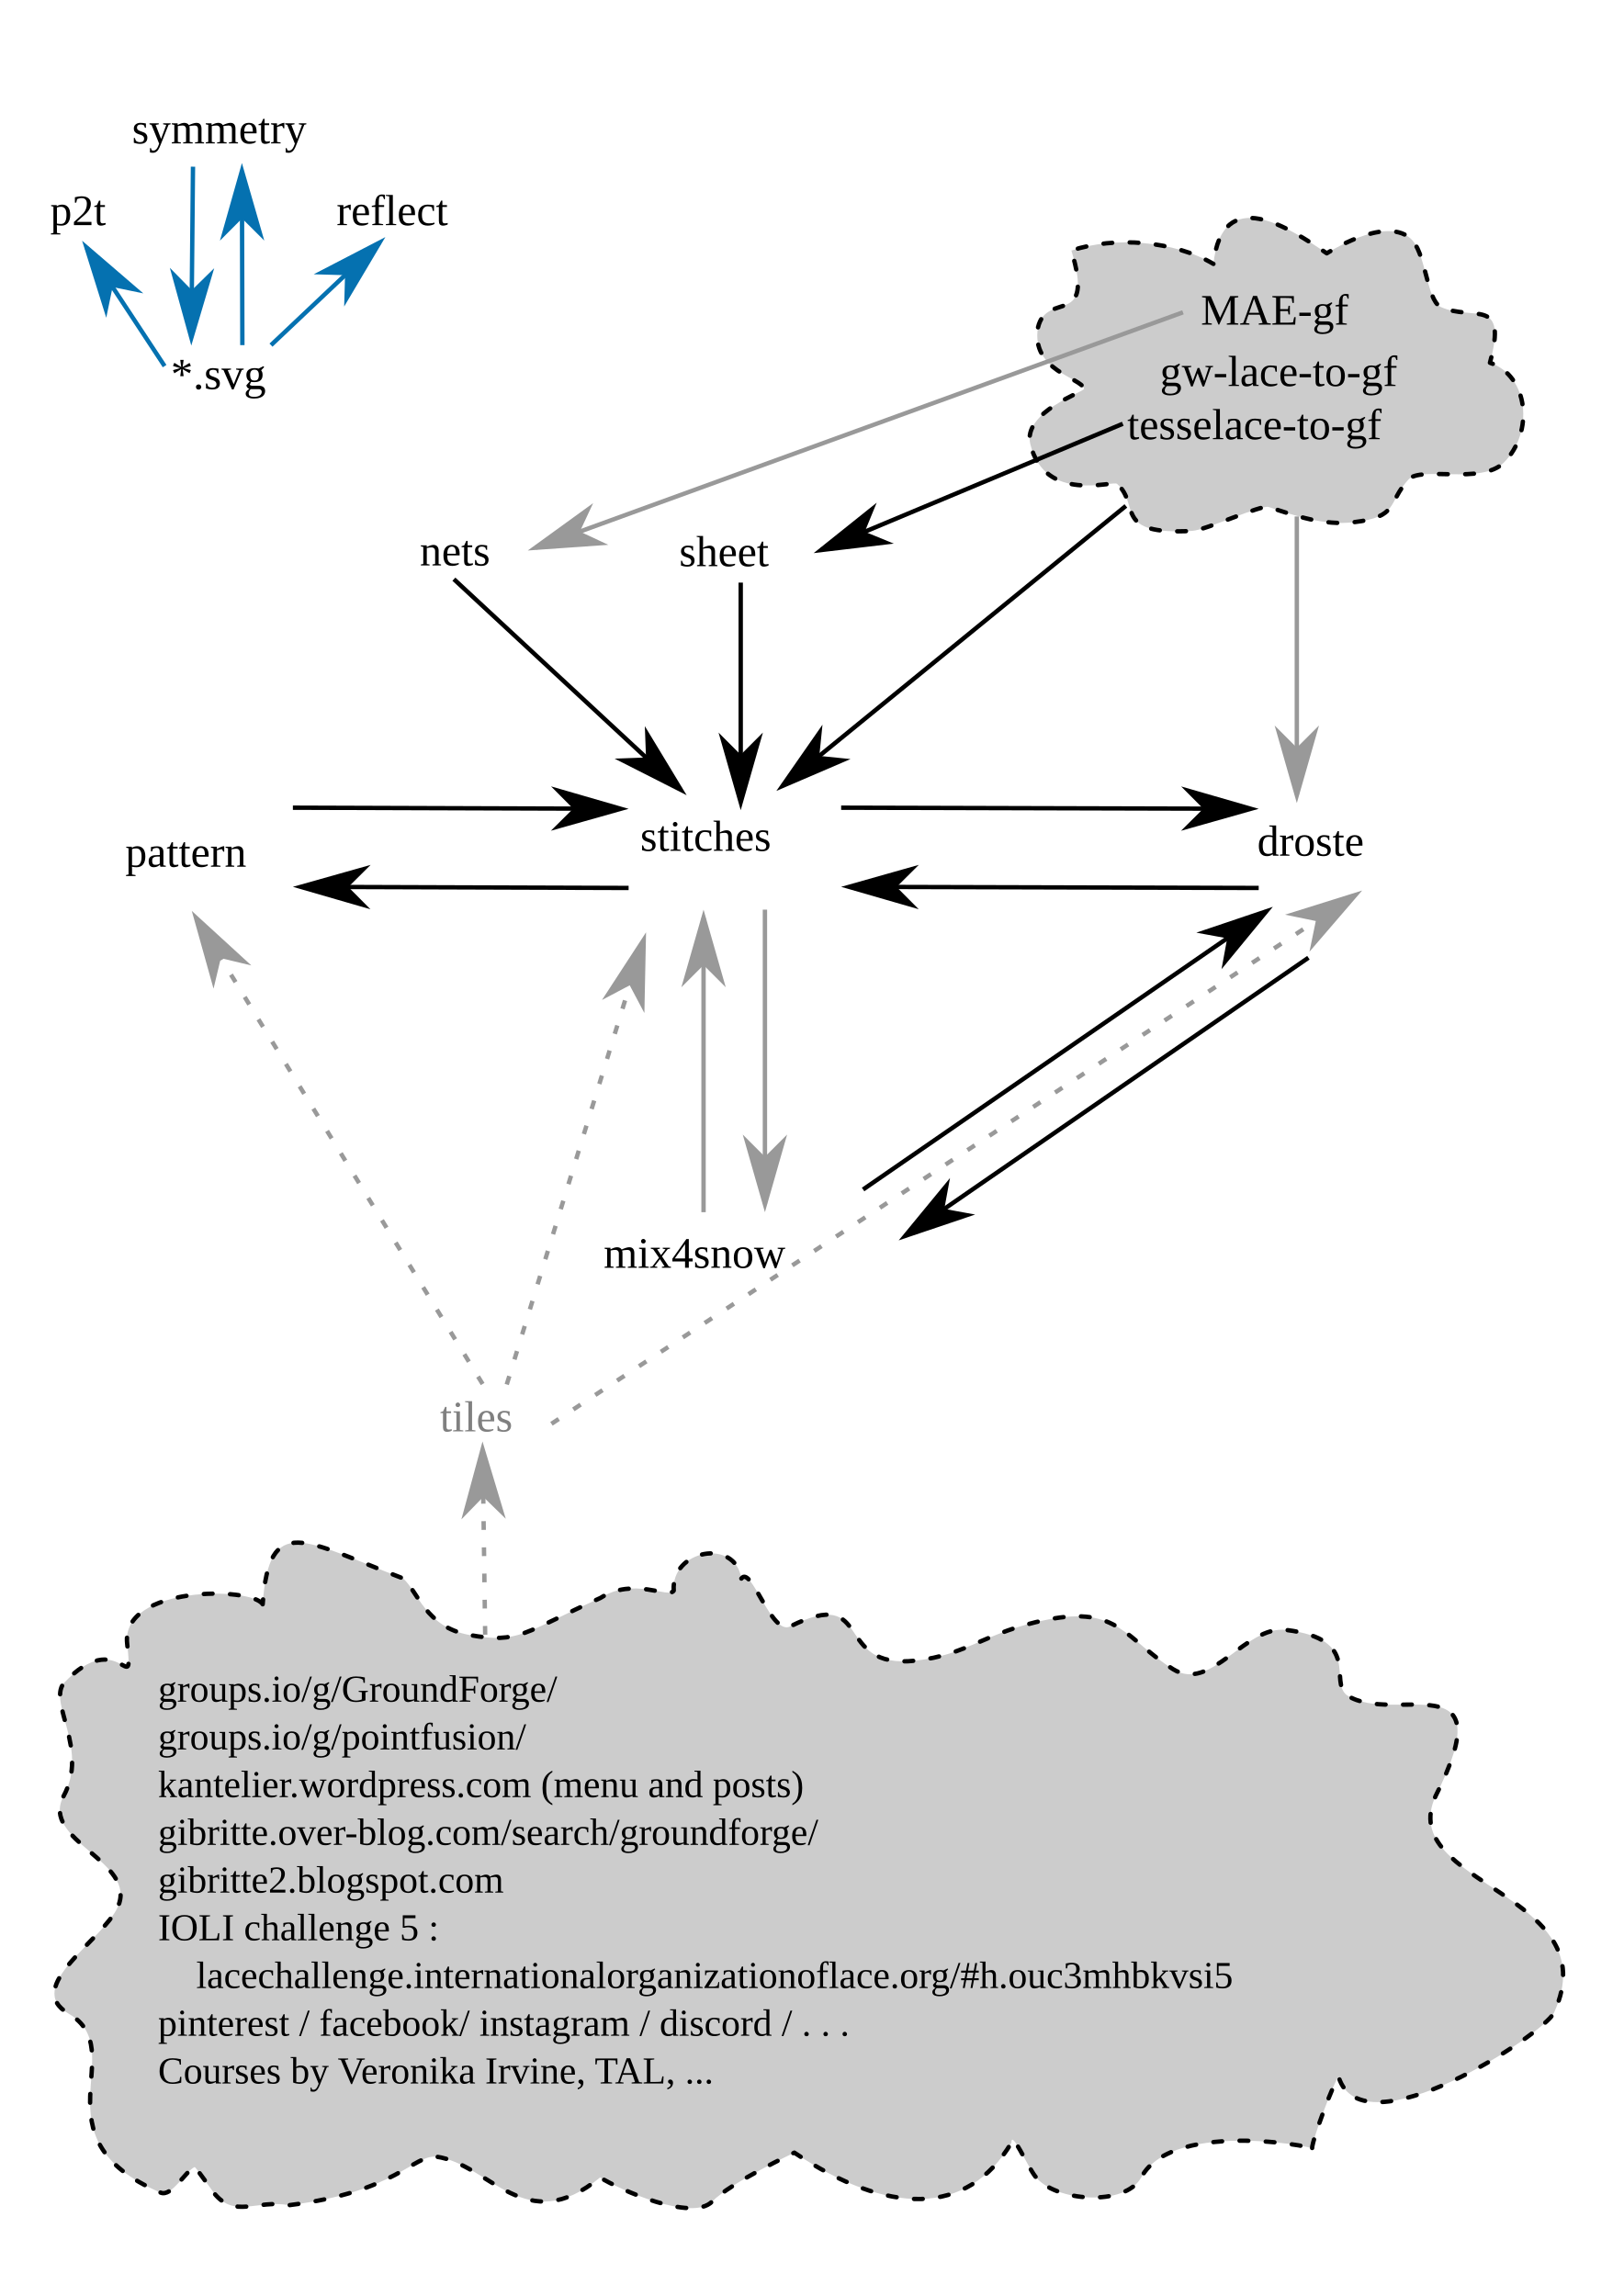
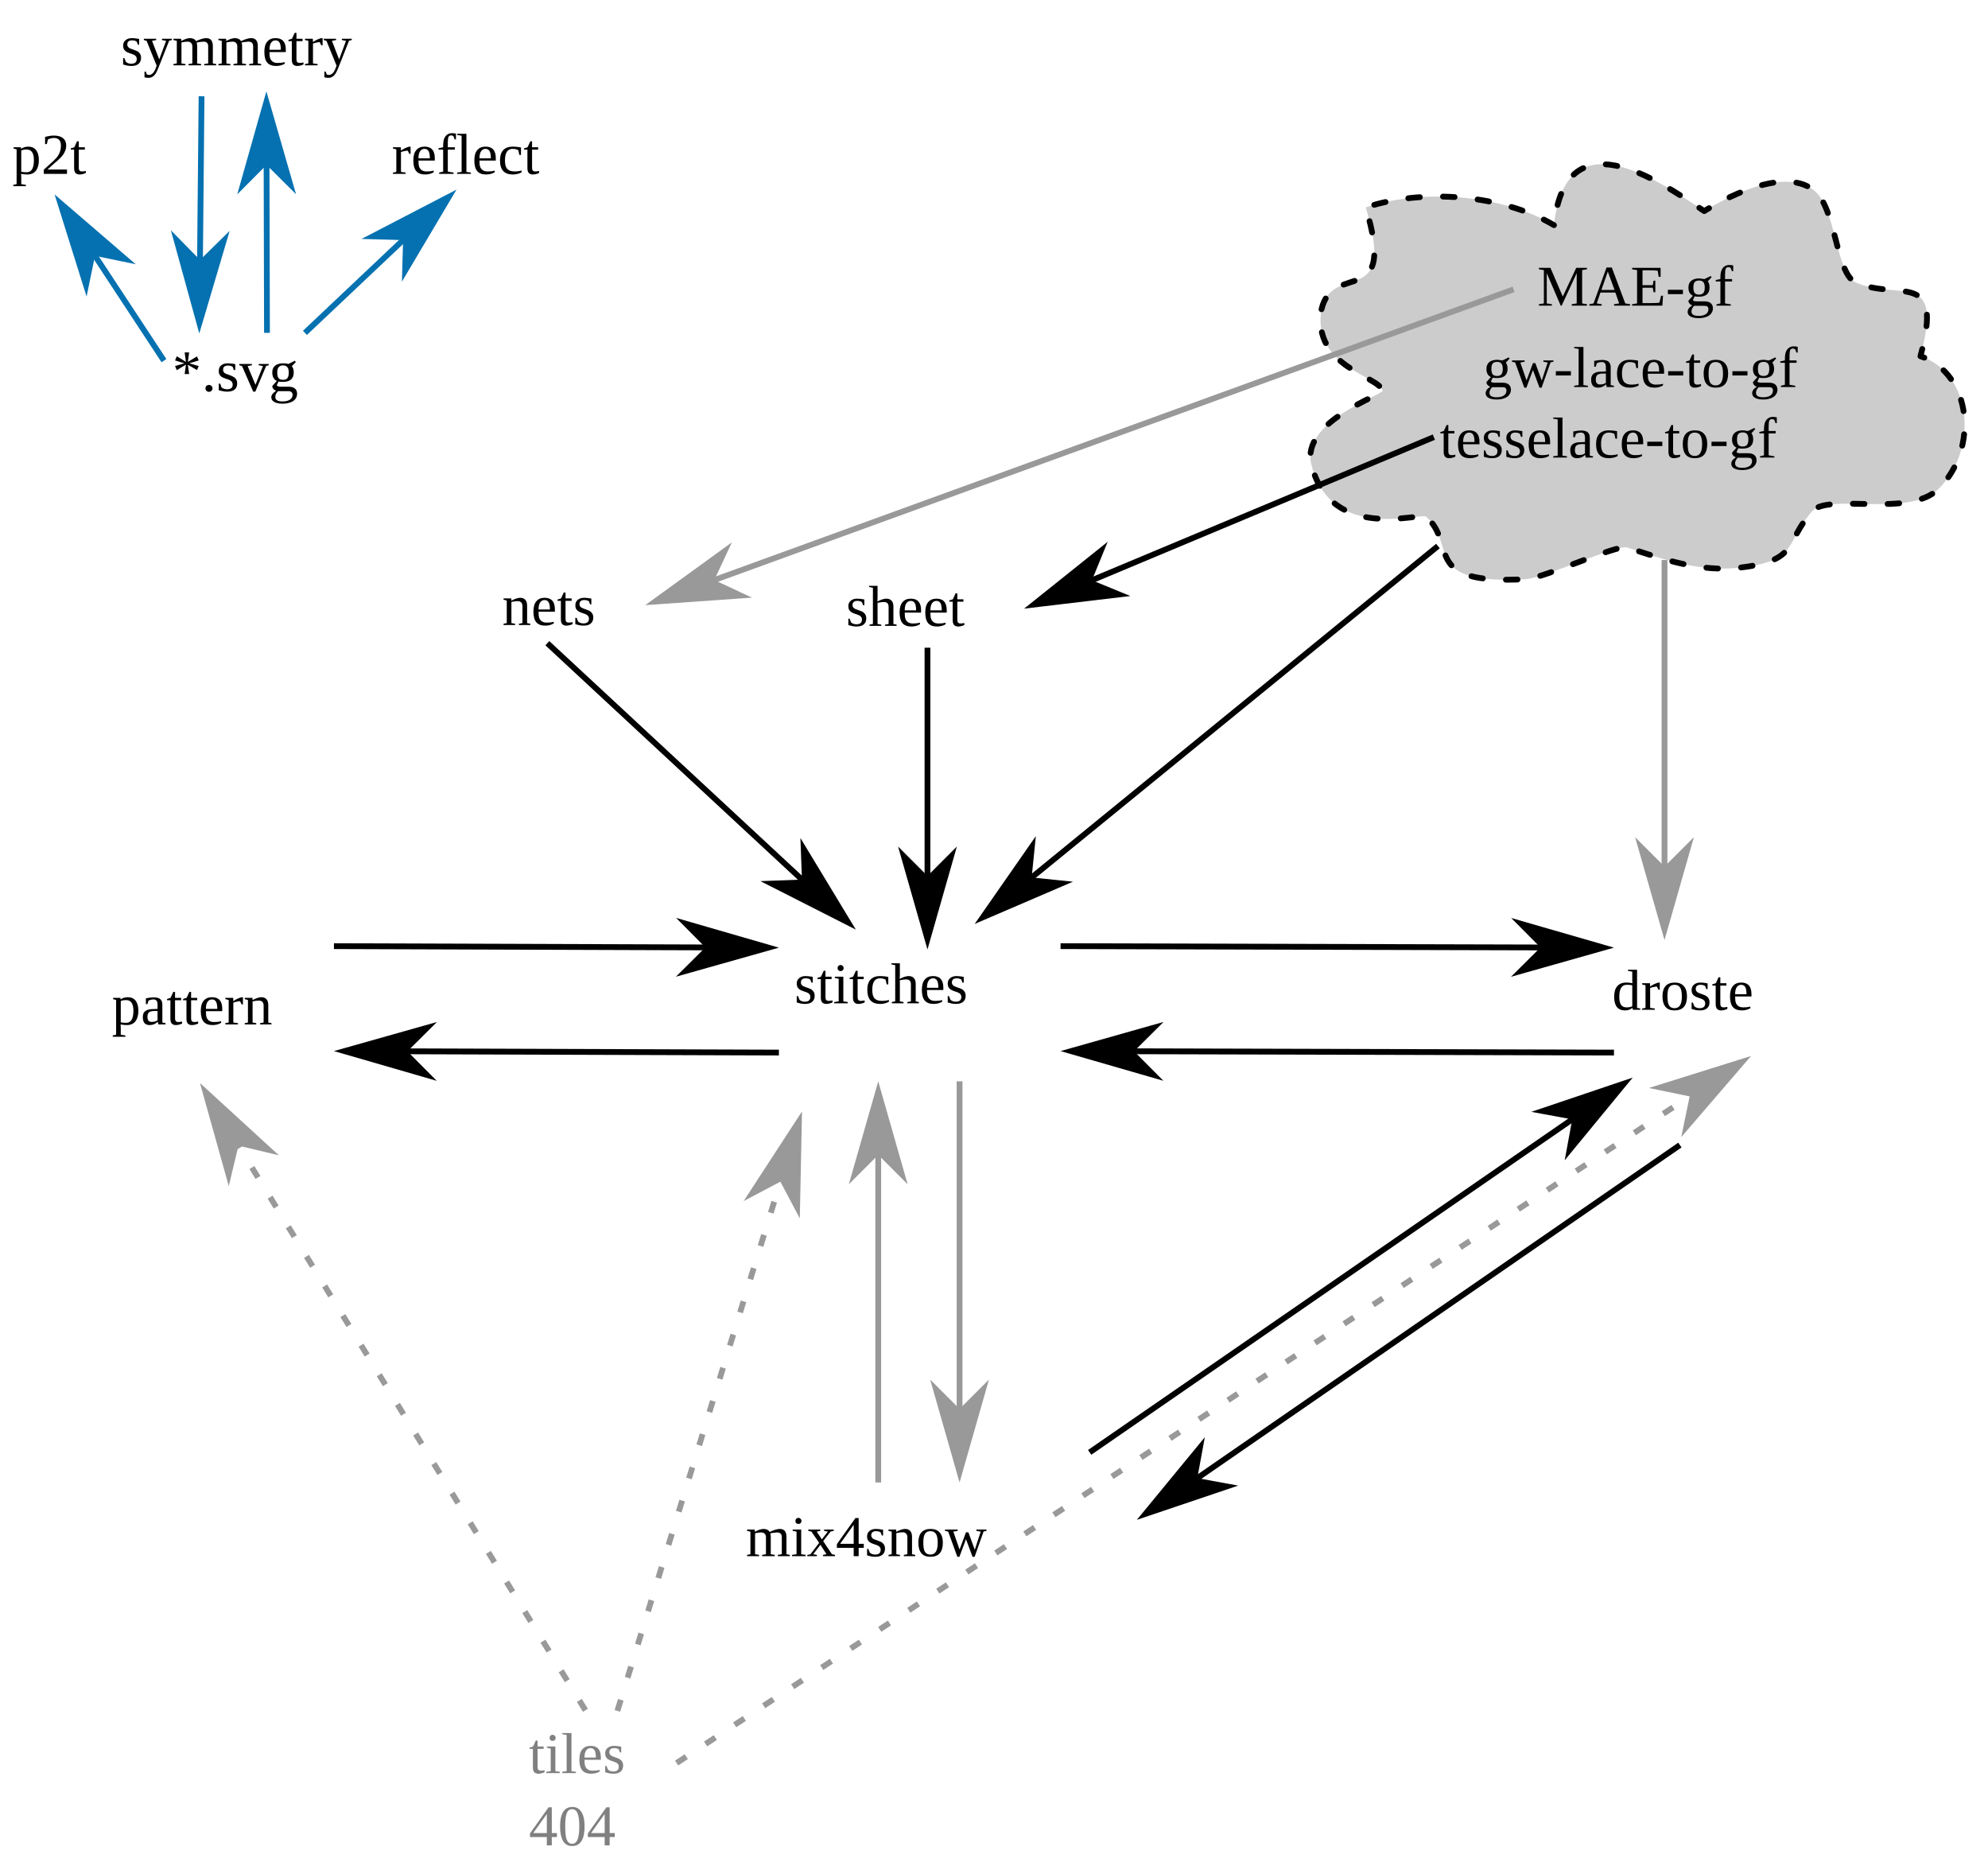
- <svg xmlns="http://www.w3.org/2000/svg" width="210mm" height="297mm" viewBox="0 0 210 297" version="1.1" id="svg5">
+ <svg xmlns="http://www.w3.org/2000/svg" width="194mm" height="182mm" viewBox="0 0 194 182" version="1.1" id="svg5">
  <defs id="defs2">
    <rect x="199.779" y="897.728" width="106.378" height="177.429" id="rect88679" />
-     <marker style="overflow:visible;" id="Arrow1Lend" refX="0.0" refY="0.0" orient="auto">
-       <path transform="scale(0.8) rotate(180) translate(12.5,0)" style="fill-rule:evenodd;fill:context-stroke;stroke:context-stroke;stroke-width:1.0pt;" d="M 0.0,0.0 L 5.0,-5.0 L -12.5,0.0 L 5.0,5.0 L 0.0,0.0 z " id="path23029" />
+     <marker style="overflow:visible" id="Arrow1Lend" refX="0" refY="0" orient="auto">
+       <path transform="matrix(-0.8,0,0,-0.8,-10,0)" style="fill:context-stroke;fill-rule:evenodd;stroke:context-stroke;stroke-width:1pt" d="M 0,0 5,-5 -12.5,0 5,5 Z" id="path23029" />
    </marker>
  </defs>
  <g id="layer1">
-     <path style="display:inline;fill:none;fill-rule:evenodd;stroke:#999999;stroke-width:0.565;stroke-linecap:butt;stroke-linejoin:miter;stroke-miterlimit:4;stroke-dasharray:1.13, 2.26;stroke-dashoffset:0;stroke-opacity:1;marker-end:url(#Arrow1Lend)" d="M 62.796,214.848 62.419,187.556" id="path973" />
-     <path style="fill:#cccccc;stroke:#000000;stroke-width:0.565;stroke-linecap:round;stroke-linejoin:round;stroke-miterlimit:4;stroke-dasharray:1.13, 2.26;stroke-dashoffset:0" d="m 156.937,34.137 c -5.051,-2.994 -12.773,-3.589 -18.369,-1.73 3.077,10.148 -3.186,5.111 -4.323,9.963 -0.934,5.605 5.636,6.486 5.955,7.916 0.093,0.418 -7.996,2.971 -6.939,7.193 1.924,7.692 10.68,4.632 11.216,5.112 3.076,2.761 -0.623,6.657 9.706,6.083 1.8,-0.1 8.916,-3.412 9.904,-3.088 3.601,1.179 7.11,2.421 11.007,1.962 5.862,-0.69 4.305,-2.473 7.059,-5.514 1.618,-1.786 9.458,0.689 12.333,-2.185 3.947,-3.945 3.205,-11.262 -1.786,-12.925 2.322,-8.65 -2.106,-5.295 -6.381,-7.222 -1.876,-0.97 -1.858,-7.165 -3.949,-8.908 -3.413,-2.844 -10.759,1.982 -10.772,1.973 -4.834,-3.28 -13.526,-9.048 -14.66,1.37 z" id="path92138" />
-     <path style="fill:#cccccc;stroke:#000000;stroke-width:0.565;stroke-linecap:round;stroke-linejoin:round;stroke-miterlimit:4;stroke-dasharray:1.13, 2.26;stroke-dashoffset:0" d="m 33.972,207.52 c -1.357,-2.269 -18.361,-2.445 -17.527,5.092 0.834,7.536 -0.986,-2.54 -8.218,5.136 -1.974,2.628 3.269,8.513 0.001,14.583 -3.122,5.799 9.701,8.455 6.993,14.377 -1.988,4.347 -12.334,10.299 -6.331,13.778 8.17,4.734 -4.733,16.05 11.879,23.139 1.432,0.611 3.213,-2.786 4.412,-3.309 0.092,-0.04 2.32,3.155 2.535,3.417 2.651,3.24 5.378,0.793 9.707,1.515 13.936,-1.739 15.952,-6.5 19.009,-6.271 6.925,0.967 11.523,10.645 21.181,2.69 2.462,1.541 11.882,5.781 14.503,3.107 2.397,-2.446 10.617,-6.316 10.617,-6.316 12.044,8.067 22.373,8.338 28.073,-1.279 0,-1.765 2.006,2.906 3.066,4.319 2.482,3.31 11.666,3.985 13.739,0.141 4.212,-7.81 24.58,-3.593 22.146,-3.593 -0.578,0 3.206,-9.898 3.38,-9.347 3.092,9.79 26.589,-5.577 27.857,-8.358 7.103,-15.575 -20.615,-16.442 -15.319,-28.02 8.89,-17.623 -5.441,-9.11 -11.438,-13.01 -2.469,-1.797 2.001,-7.232 -7.859,-8.465 -5.341,-0.668 -9.711,8.163 -14.656,5.073 -6.12,-3.825 -7.016,-8.262 -16.325,-6.4 -7.94,1.588 -10.252,4.548 -16.977,5.295 -10.857,1.206 -5.298,-9.889 -16.228,-4.424 -2.44,1.22 -5.021,-7.996 -6.309,-6.191 -0.792,-5.275 -9.119,-3.715 -8.746,1.557 -0.664,1.09 -5.16,-1.803 -9.466,0.94 -9.924,4.48 -10.548,5.97 -16.991,4.791 -5.651,-1.034 -6.617,-5.6 -8.547,-7.31 -12.782,-4.881 -17.322,-8.578 -18.16,3.343 z" id="path92298" />
-     <text xml:space="preserve" style="font-size:5.644px;fill:#000000;stroke:none;stroke-width:20;stroke-linecap:round;stroke-linejoin:round" x="54.308" y="73.144" id="text2564">
-       <tspan id="tspan2562" style="fill:#000000;stroke:none;stroke-width:20" x="54.308" y="73.144">nets</tspan>
+     <path style="fill:#cccccc;stroke:#000000;stroke-width:0.565;stroke-linecap:round;stroke-linejoin:round;stroke-miterlimit:4;stroke-dasharray:1.13, 2.26;stroke-dashoffset:0" d="m 151.645,21.966 c -5.051,-2.994 -12.773,-3.589 -18.369,-1.73 3.077,10.148 -3.186,5.111 -4.323,9.963 -0.934,5.605 5.636,6.486 5.955,7.916 0.093,0.418 -7.996,2.971 -6.939,7.193 1.924,7.692 10.68,4.632 11.216,5.112 3.076,2.761 -0.623,6.657 9.706,6.083 1.8,-0.1 8.916,-3.412 9.904,-3.088 3.601,1.179 7.11,2.421 11.007,1.962 5.862,-0.69 4.305,-2.473 7.059,-5.514 1.618,-1.786 9.458,0.689 12.333,-2.185 3.947,-3.945 3.205,-11.262 -1.786,-12.925 2.322,-8.65 -2.106,-5.295 -6.381,-7.222 -1.876,-0.97 -1.858,-7.165 -3.949,-8.908 -3.413,-2.844 -10.759,1.982 -10.772,1.973 -4.834,-3.28 -13.526,-9.048 -14.66,1.37 z" id="path92138" />
+     <text xml:space="preserve" style="font-size:5.644px;fill:#000000;stroke:none;stroke-width:20;stroke-linecap:round;stroke-linejoin:round" x="49.016" y="60.973" id="text2564">
+       <tspan id="tspan2562" style="fill:#000000;stroke:none;stroke-width:20" x="49.016" y="60.973">nets</tspan>
    </text>
-     <text xml:space="preserve" style="font-size:5.644px;fill:#000000;stroke:none;stroke-width:20;stroke-linecap:round;stroke-linejoin:round" x="82.808" y="110.052" id="text6608">
-       <tspan id="tspan6606" style="stroke-width:20" x="82.808" y="110.052">stitches</tspan>
+     <text xml:space="preserve" style="font-size:5.644px;fill:#000000;stroke:none;stroke-width:20;stroke-linecap:round;stroke-linejoin:round" x="77.517" y="97.882" id="text6608">
+       <tspan id="tspan6606" style="stroke-width:20" x="77.517" y="97.882">stitches</tspan>
    </text>
-     <text xml:space="preserve" style="font-size:5.644px;fill:#000000;stroke:none;stroke-width:20;stroke-linecap:round;stroke-linejoin:round" x="78.07" y="163.989" id="text7734">
-       <tspan id="tspan7732" style="stroke-width:20" x="78.07" y="163.989">mix4snow</tspan>
+     <text xml:space="preserve" style="font-size:5.644px;fill:#000000;stroke:none;stroke-width:20;stroke-linecap:round;stroke-linejoin:round" x="72.778" y="151.818" id="text7734">
+       <tspan id="tspan7732" style="stroke-width:20" x="72.778" y="151.818">mix4snow</tspan>
    </text>
-     <text xml:space="preserve" style="font-size:5.644px;fill:#000000;stroke:none;stroke-width:20;stroke-linecap:round;stroke-linejoin:round" x="162.61" y="110.69" id="text11202">
-       <tspan id="tspan11200" style="stroke-width:20" x="162.61" y="110.69">droste</tspan>
+     <text xml:space="preserve" style="font-size:5.644px;fill:#000000;stroke:none;stroke-width:20;stroke-linecap:round;stroke-linejoin:round" x="157.318" y="98.519" id="text11202">
+       <tspan id="tspan11200" style="stroke-width:20" x="157.318" y="98.519">droste</tspan>
    </text>
-     <text xml:space="preserve" style="font-size:5.644px;fill:#000000;stroke:none;stroke-width:20;stroke-linecap:round;stroke-linejoin:round" x="16.203" y="112.12" id="text15222">
-       <tspan id="tspan15220" style="stroke-width:20" x="16.203" y="112.12">pattern</tspan>
+     <text xml:space="preserve" style="font-size:5.644px;fill:#000000;stroke:none;stroke-width:20;stroke-linecap:round;stroke-linejoin:round" x="10.911" y="99.949" id="text15222">
+       <tspan id="tspan15220" style="stroke-width:20" x="10.911" y="99.949">pattern</tspan>
    </text>
-     <text xml:space="preserve" style="font-size:5.644px;fill:#000000;stroke:none;stroke-width:20;stroke-linecap:round;stroke-linejoin:round" x="87.842" y="73.231" id="text19354">
-       <tspan id="tspan19352" style="stroke-width:20" x="87.842" y="73.231">sheet</tspan>
+     <text xml:space="preserve" style="font-size:5.644px;fill:#000000;stroke:none;stroke-width:20;stroke-linecap:round;stroke-linejoin:round" x="82.55" y="61.06" id="text19354">
+       <tspan id="tspan19352" style="stroke-width:20" x="82.55" y="61.06">sheet</tspan>
    </text>
-     <text xml:space="preserve" style="font-size:5.644px;fill:#000000;stroke:none;stroke-width:20;stroke-linecap:round;stroke-linejoin:round" x="150.018" y="49.929" id="text20414">
-       <tspan id="tspan20412" style="stroke-width:20" x="150.018" y="49.929">gw-lace-to-gf</tspan>
+     <text xml:space="preserve" style="font-size:5.644px;fill:#000000;stroke:none;stroke-width:20;stroke-linecap:round;stroke-linejoin:round" x="144.727" y="37.759" id="text20414">
+       <tspan id="tspan20412" style="stroke-width:20" x="144.727" y="37.759">gw-lace-to-gf</tspan>
    </text>
-     <path style="display:inline;fill:none;fill-rule:evenodd;stroke:#000000;stroke-width:0.565;stroke-linecap:butt;stroke-linejoin:miter;stroke-miterlimit:4;stroke-dasharray:none;stroke-opacity:1;marker-end:url(#Arrow1Lend)" d="M 145.214,54.817 106.241,71.126" id="path22967" />
-     <path style="display:inline;fill:none;fill-rule:evenodd;stroke:#000000;stroke-width:0.565;stroke-linecap:butt;stroke-linejoin:miter;stroke-miterlimit:4;stroke-dasharray:none;stroke-opacity:1;marker-end:url(#Arrow1Lend)" d="M 95.8,75.363 V 103.706" id="path23382" />
-     <path style="display:inline;fill:none;fill-rule:evenodd;stroke:#000000;stroke-width:0.565;stroke-linecap:butt;stroke-linejoin:miter;stroke-miterlimit:4;stroke-dasharray:none;stroke-opacity:1;marker-end:url(#Arrow1Lend)" d="M 81.301,114.862 38.976,114.719" id="path24234" />
-     <path style="display:inline;fill:none;fill-rule:evenodd;stroke:#999999;stroke-width:0.565;stroke-linecap:butt;stroke-linejoin:miter;stroke-miterlimit:4;stroke-dasharray:none;stroke-opacity:1;marker-end:url(#Arrow1Lend)" d="M 90.994,156.803 V 118.765" id="path24563" />
-     <path style="display:inline;fill:none;fill-rule:evenodd;stroke:#000000;stroke-width:0.565;stroke-linecap:butt;stroke-linejoin:miter;stroke-miterlimit:4;stroke-dasharray:none;stroke-opacity:1;marker-end:url(#Arrow1Lend)" d="m 37.88,104.479 42.325,0.143" id="path24740" />
-     <path style="display:inline;fill:none;fill-rule:evenodd;stroke:#000000;stroke-width:0.565;stroke-linecap:butt;stroke-linejoin:miter;stroke-miterlimit:4;stroke-dasharray:none;stroke-opacity:1;marker-end:url(#Arrow1Lend)" d="M 58.704,74.922 88.004,102.118" id="path25054" />
-     <path style="display:inline;fill:none;fill-rule:evenodd;stroke:#000000;stroke-width:0.565;stroke-linecap:butt;stroke-linejoin:miter;stroke-miterlimit:4;stroke-dasharray:none;stroke-opacity:1;marker-end:url(#Arrow1Lend)" d="m 162.792,114.862 -52.909,-0.143" id="path25311" />
-     <path style="display:inline;fill:none;fill-rule:evenodd;stroke:#000000;stroke-width:0.565;stroke-linecap:butt;stroke-linejoin:miter;stroke-miterlimit:4;stroke-dasharray:none;stroke-opacity:1;marker-end:url(#Arrow1Lend)" d="m 108.788,104.479 52.909,0.143" id="path25313" />
-     <path style="display:inline;fill:none;fill-rule:evenodd;stroke:#999999;stroke-width:0.565;stroke-linecap:butt;stroke-linejoin:miter;stroke-miterlimit:4;stroke-dasharray:none;stroke-opacity:1;marker-end:url(#Arrow1Lend)" d="m 98.932,117.668 v 38.038" id="path25516" />
-     <path style="display:inline;fill:none;fill-rule:evenodd;stroke:#000000;stroke-width:0.565;stroke-linecap:butt;stroke-linejoin:miter;stroke-miterlimit:4;stroke-dasharray:none;stroke-opacity:1;marker-end:url(#Arrow1Lend)" d="m 169.224,123.885 -52.092,35.942" id="path25518" />
-     <path style="display:inline;fill:none;fill-rule:evenodd;stroke:#000000;stroke-width:0.565;stroke-linecap:butt;stroke-linejoin:miter;stroke-miterlimit:4;stroke-dasharray:none;stroke-opacity:1;marker-end:url(#Arrow1Lend)" d="M 111.627,153.867 163.719,117.925" id="path25619" />
-     <path style="display:inline;fill:none;fill-rule:evenodd;stroke:#000000;stroke-width:0.565;stroke-linecap:butt;stroke-linejoin:miter;stroke-miterlimit:4;stroke-dasharray:none;stroke-opacity:1;marker-end:url(#Arrow1Lend)" d="M 145.614,65.444 101.257,101.619" id="path25857" />
-     <path style="display:inline;fill:none;fill-rule:evenodd;stroke:#999999;stroke-width:0.565;stroke-linecap:butt;stroke-linejoin:miter;stroke-miterlimit:4;stroke-dasharray:none;stroke-opacity:1;marker-end:url(#Arrow1Lend)" d="M 167.724,66.807 V 102.79" id="path25859" />
-     <text xml:space="preserve" style="font-size:5.644px;fill:#808080;stroke:none;stroke-width:20;stroke-linecap:round;stroke-linejoin:round" x="56.903" y="185.155" id="text26714">
-       <tspan style="fill:#808080;stroke-width:20" x="56.903" y="185.155" id="tspan889">tiles</tspan>
+     <path style="display:inline;fill:none;fill-rule:evenodd;stroke:#000000;stroke-width:0.565;stroke-linecap:butt;stroke-linejoin:miter;stroke-miterlimit:4;stroke-dasharray:none;stroke-opacity:1;marker-end:url(#Arrow1Lend)" d="M 139.922,42.646 100.95,58.956" id="path22967" />
+     <path style="display:inline;fill:none;fill-rule:evenodd;stroke:#000000;stroke-width:0.565;stroke-linecap:butt;stroke-linejoin:miter;stroke-miterlimit:4;stroke-dasharray:none;stroke-opacity:1;marker-end:url(#Arrow1Lend)" d="M 90.508,63.192 V 91.535" id="path23382" />
+     <path style="display:inline;fill:none;fill-rule:evenodd;stroke:#000000;stroke-width:0.565;stroke-linecap:butt;stroke-linejoin:miter;stroke-miterlimit:4;stroke-dasharray:none;stroke-opacity:1;marker-end:url(#Arrow1Lend)" d="M 76.009,102.691 33.684,102.548" id="path24234" />
+     <path style="display:inline;fill:none;fill-rule:evenodd;stroke:#999999;stroke-width:0.565;stroke-linecap:butt;stroke-linejoin:miter;stroke-miterlimit:4;stroke-dasharray:none;stroke-opacity:1;marker-end:url(#Arrow1Lend)" d="M 85.703,144.632 V 106.594" id="path24563" />
+     <path style="display:inline;fill:none;fill-rule:evenodd;stroke:#000000;stroke-width:0.565;stroke-linecap:butt;stroke-linejoin:miter;stroke-miterlimit:4;stroke-dasharray:none;stroke-opacity:1;marker-end:url(#Arrow1Lend)" d="m 32.588,92.308 42.325,0.143" id="path24740" />
+     <path style="display:inline;fill:none;fill-rule:evenodd;stroke:#000000;stroke-width:0.565;stroke-linecap:butt;stroke-linejoin:miter;stroke-miterlimit:4;stroke-dasharray:none;stroke-opacity:1;marker-end:url(#Arrow1Lend)" d="M 53.412,62.751 82.713,89.947" id="path25054" />
+     <path style="display:inline;fill:none;fill-rule:evenodd;stroke:#000000;stroke-width:0.565;stroke-linecap:butt;stroke-linejoin:miter;stroke-miterlimit:4;stroke-dasharray:none;stroke-opacity:1;marker-end:url(#Arrow1Lend)" d="M 157.501,102.691 104.592,102.548" id="path25311" />
+     <path style="display:inline;fill:none;fill-rule:evenodd;stroke:#000000;stroke-width:0.565;stroke-linecap:butt;stroke-linejoin:miter;stroke-miterlimit:4;stroke-dasharray:none;stroke-opacity:1;marker-end:url(#Arrow1Lend)" d="m 103.496,92.308 52.909,0.143" id="path25313" />
+     <path style="display:inline;fill:none;fill-rule:evenodd;stroke:#999999;stroke-width:0.565;stroke-linecap:butt;stroke-linejoin:miter;stroke-miterlimit:4;stroke-dasharray:none;stroke-opacity:1;marker-end:url(#Arrow1Lend)" d="m 93.64,105.497 v 38.038" id="path25516" />
+     <path style="display:inline;fill:none;fill-rule:evenodd;stroke:#000000;stroke-width:0.565;stroke-linecap:butt;stroke-linejoin:miter;stroke-miterlimit:4;stroke-dasharray:none;stroke-opacity:1;marker-end:url(#Arrow1Lend)" d="M 163.932,111.714 111.84,147.656" id="path25518" />
+     <path style="display:inline;fill:none;fill-rule:evenodd;stroke:#000000;stroke-width:0.565;stroke-linecap:butt;stroke-linejoin:miter;stroke-miterlimit:4;stroke-dasharray:none;stroke-opacity:1;marker-end:url(#Arrow1Lend)" d="M 106.335,141.696 158.427,105.755" id="path25619" />
+     <path style="display:inline;fill:none;fill-rule:evenodd;stroke:#000000;stroke-width:0.565;stroke-linecap:butt;stroke-linejoin:miter;stroke-miterlimit:4;stroke-dasharray:none;stroke-opacity:1;marker-end:url(#Arrow1Lend)" d="M 140.322,53.273 95.965,89.448" id="path25857" />
+     <path style="display:inline;fill:none;fill-rule:evenodd;stroke:#999999;stroke-width:0.565;stroke-linecap:butt;stroke-linejoin:miter;stroke-miterlimit:4;stroke-dasharray:none;stroke-opacity:1;marker-end:url(#Arrow1Lend)" d="M 162.432,54.637 V 90.619" id="path25859" />
+     <text xml:space="preserve" style="font-size:5.644px;fill:#808080;stroke:none;stroke-width:20;stroke-linecap:round;stroke-linejoin:round" x="51.612" y="172.985" id="text26714">
+       <tspan style="fill:#808080;stroke-width:20" x="51.612" y="172.985" id="tspan889">tiles</tspan>
+       <tspan style="fill:#808080;stroke-width:20" x="51.612" y="180.04" id="tspan6320">404</tspan>
    </text>
-     <text xml:space="preserve" style="font-size:5.644px;fill:#000000;stroke:none;stroke-width:20;stroke-linecap:round;stroke-linejoin:round" x="145.785" y="56.809" id="text860">
-       <tspan id="tspan858" style="stroke-width:20" x="145.785" y="56.809">tesselace-to-gf</tspan>
+     <text xml:space="preserve" style="font-size:5.644px;fill:#000000;stroke:none;stroke-width:20;stroke-linecap:round;stroke-linejoin:round" x="140.493" y="44.638" id="text860">
+       <tspan id="tspan858" style="stroke-width:20" x="140.493" y="44.638">tesselace-to-gf</tspan>
    </text>
-     <text xml:space="preserve" style="font-size:5.644px;fill:#000000;stroke:none;stroke-width:20;stroke-linecap:round;stroke-linejoin:round" x="155.31" y="41.992" id="text2940">
-       <tspan id="tspan2938" style="stroke-width:20" x="155.31" y="41.992">MAE-gf</tspan>
+     <text xml:space="preserve" style="font-size:5.644px;fill:#000000;stroke:none;stroke-width:20;stroke-linecap:round;stroke-linejoin:round" x="150.018" y="29.821" id="text2940">
+       <tspan id="tspan2938" style="stroke-width:20" x="150.018" y="29.821">MAE-gf</tspan>
    </text>
-     <path style="display:inline;fill:none;fill-rule:evenodd;stroke:#999999;stroke-width:0.565;stroke-linecap:butt;stroke-linejoin:miter;stroke-miterlimit:4;stroke-dasharray:none;stroke-opacity:1;marker-end:url(#Arrow1Lend)" d="M 152.998,40.4 69.287,70.836" id="path5703" />
-     <text xml:space="preserve" style="font-size:5.644px;fill:#000000;stroke:none;stroke-width:20;stroke-linecap:round;stroke-linejoin:round" x="17.073" y="18.545" id="text865">
-       <tspan id="tspan863" style="stroke-width:20" x="17.073" y="18.545">symmetry</tspan>
+     <path style="display:inline;fill:none;fill-rule:evenodd;stroke:#999999;stroke-width:0.565;stroke-linecap:butt;stroke-linejoin:miter;stroke-miterlimit:4;stroke-dasharray:none;stroke-opacity:1;marker-end:url(#Arrow1Lend)" d="M 147.707,28.229 63.996,58.665" id="path5703" />
+     <text xml:space="preserve" style="font-size:5.644px;fill:#000000;stroke:none;stroke-width:20;stroke-linecap:round;stroke-linejoin:round" x="11.781" y="6.374" id="text865">
+       <tspan id="tspan863" style="stroke-width:20" x="11.781" y="6.374">symmetry</tspan>
    </text>
-     <path style="display:inline;fill:none;fill-rule:evenodd;stroke:#999999;stroke-width:0.565;stroke-linecap:butt;stroke-linejoin:miter;stroke-miterlimit:4;stroke-dasharray:1.13, 2.26;stroke-dashoffset:0;stroke-opacity:1;marker-end:url(#Arrow1Lend)" d="M 62.419,179.028 25.378,118.765" id="path975" />
-     <path style="display:inline;fill:none;fill-rule:evenodd;stroke:#999999;stroke-width:0.565;stroke-linecap:butt;stroke-linejoin:miter;stroke-miterlimit:4;stroke-dasharray:1.13, 2.26;stroke-dashoffset:0;stroke-opacity:1;marker-end:url(#Arrow1Lend)" d="M 65.538,179.09 83.233,121.649" id="path977" />
-     <path style="display:inline;fill:none;fill-rule:evenodd;stroke:#999999;stroke-width:0.565;stroke-linecap:butt;stroke-linejoin:miter;stroke-miterlimit:4;stroke-dasharray:1.13, 2.26;stroke-dashoffset:0;stroke-opacity:1;marker-end:url(#Arrow1Lend)" d="M 71.32,184.176 175.253,115.797" id="path979" />
-     <text xml:space="preserve" style="font-size:5.644px;fill:#000000;stroke:none;stroke-width:20;stroke-linecap:round;stroke-linejoin:round" x="19.862" y="244.422" id="text83385">
-       <tspan style="stroke-width:20" x="19.862" y="244.422" id="tspan83383" />
+     <path style="display:inline;fill:none;fill-rule:evenodd;stroke:#999999;stroke-width:0.565;stroke-linecap:butt;stroke-linejoin:miter;stroke-miterlimit:4;stroke-dasharray:1.13, 2.26;stroke-dashoffset:0;stroke-opacity:1;marker-end:url(#Arrow1Lend)" d="M 57.128,166.857 20.086,106.594" id="path975" />
+     <path style="display:inline;fill:none;fill-rule:evenodd;stroke:#999999;stroke-width:0.565;stroke-linecap:butt;stroke-linejoin:miter;stroke-miterlimit:4;stroke-dasharray:1.13, 2.26;stroke-dashoffset:0;stroke-opacity:1;marker-end:url(#Arrow1Lend)" d="M 60.247,166.919 77.941,109.478" id="path977" />
+     <path style="display:inline;fill:none;fill-rule:evenodd;stroke:#999999;stroke-width:0.565;stroke-linecap:butt;stroke-linejoin:miter;stroke-miterlimit:4;stroke-dasharray:1.13, 2.26;stroke-dashoffset:0;stroke-opacity:1;marker-end:url(#Arrow1Lend)" d="M 66.028,172.005 169.961,103.626" id="path979" />
+     <text xml:space="preserve" style="font-size:5.644px;fill:#000000;stroke:none;stroke-width:20;stroke-linecap:round;stroke-linejoin:round" x="14.57" y="232.252" id="text83385">
+       <tspan style="stroke-width:20" x="14.57" y="232.252" id="tspan83383" />
    </text>
-     <text xml:space="preserve" style="font-size:5.644px;fill:#000000;stroke:none;stroke-width:20;stroke-linecap:round;stroke-linejoin:round" x="26.695" y="252.328" id="text84123">
-       <tspan style="stroke-width:20" x="26.695" y="252.328" id="tspan84121" />
+     <text xml:space="preserve" style="font-size:5.644px;fill:#000000;stroke:none;stroke-width:20;stroke-linecap:round;stroke-linejoin:round" x="21.404" y="240.157" id="text84123">
+       <tspan style="stroke-width:20" x="21.404" y="240.157" id="tspan84121" />
    </text>
-     <text xml:space="preserve" transform="matrix(0.2645833,0,0,0.2645833,5.291667,-21.16667)" id="text88677" style="font-size:21.333px;white-space:pre;shape-inside:url(#rect88679);fill:#000000;stroke:#000000;stroke-width:2.135;stroke-linecap:round;stroke-linejoin:round;stroke-miterlimit:4;stroke-dasharray:4.271, 8.542;stroke-dashoffset:0" />
-     <text xml:space="preserve" style="font-size:4.939px;fill:#000000;stroke:none;stroke-width:20;stroke-linecap:round;stroke-linejoin:round" x="20.436" y="220.121" id="text99216">
-       <tspan style="font-size:4.939px;stroke-width:20" x="20.436" y="220.121" id="tspan43958">groups.io/g/GroundForge/</tspan>
-       <tspan style="font-size:4.939px;stroke-width:20" x="20.436" y="226.295" id="tspan7582">groups.io/g/pointfusion/</tspan>
-       <tspan style="font-size:4.939px;stroke-width:20" x="20.436" y="232.468" id="tspan7584">kantelier.wordpress.com (menu and posts)</tspan>
-       <tspan style="font-size:4.939px;stroke-width:20" x="20.436" y="238.642" id="tspan70326">gibritte.over-blog.com/search/groundforge/</tspan>
-       <tspan style="font-size:4.939px;stroke-width:20" x="20.436" y="244.816" id="tspan70324">gibritte2.blogspot.com</tspan>
-       <tspan style="font-size:4.939px;stroke-width:20" x="20.436" y="250.989" id="tspan7558">IOLI challenge 5 :</tspan>
-       <tspan style="font-size:4.939px;stroke-width:20" x="20.436" y="257.163" id="tspan1811">    lacechallenge.internationalorganizationoflace.org/#h.ouc3mhbkvsi5</tspan>
-       <tspan style="font-size:4.939px;stroke-width:20" x="20.436" y="263.336" id="tspan1672">pinterest / facebook/ instagram / discord / . . .</tspan>
-       <tspan style="font-size:4.939px;stroke-width:20" x="20.436" y="269.51" id="tspan11168">Courses by Veronika Irvine, TAL, ...</tspan>
-       <tspan style="font-size:4.939px;stroke-width:20" x="20.436" y="275.684" id="tspan49166" />
-       <tspan style="font-size:4.939px;stroke-width:20" x="20.436" y="281.857" id="tspan45498" />
+     <text xml:space="preserve" transform="matrix(0.2645833,0,0,0.2645833,-2.3333333e-7,-33.33751)" id="text88677" style="font-size:21.333px;white-space:pre;shape-inside:url(#rect88679);fill:#000000;stroke:#000000;stroke-width:2.135;stroke-linecap:round;stroke-linejoin:round;stroke-miterlimit:4;stroke-dasharray:4.271, 8.542;stroke-dashoffset:0" />
+     <text xml:space="preserve" style="font-size:5.751px;fill:#000000;stroke:none;stroke-width:20.376;stroke-linecap:round;stroke-linejoin:round" x="16.802" y="38.15" id="text991">
+       <tspan id="tspan989" style="stroke-width:20.376" x="16.802" y="38.15">*.svg</tspan>
    </text>
-     <text xml:space="preserve" style="font-size:5.751px;fill:#000000;stroke:none;stroke-width:20.376;stroke-linecap:round;stroke-linejoin:round" x="22.094" y="50.321" id="text991">
-       <tspan id="tspan989" style="stroke-width:20.376" x="22.094" y="50.321">*.svg</tspan>
+     <text xml:space="preserve" style="font-size:5.644px;fill:#000000;stroke:none;stroke-width:20;stroke-linecap:round;stroke-linejoin:round" x="1.198" y="16.958" id="text5615">
+       <tspan id="tspan5613" style="stroke-width:20" x="1.198" y="16.958">p2t</tspan>
    </text>
-     <text xml:space="preserve" style="font-size:5.644px;fill:#000000;stroke:none;stroke-width:20;stroke-linecap:round;stroke-linejoin:round" x="6.489" y="29.128" id="text5615">
-       <tspan id="tspan5613" style="stroke-width:20" x="6.489" y="29.128">p2t</tspan>
+     <text xml:space="preserve" style="font-size:5.644px;fill:#000000;stroke:none;stroke-width:20;stroke-linecap:round;stroke-linejoin:round" x="38.239" y="16.958" id="text6297">
+       <tspan id="tspan6295" style="stroke-width:20" x="38.239" y="16.958">reflect</tspan>
    </text>
-     <text xml:space="preserve" style="font-size:5.644px;fill:#000000;stroke:none;stroke-width:20;stroke-linecap:round;stroke-linejoin:round" x="43.531" y="29.128" id="text6297">
-       <tspan id="tspan6295" style="stroke-width:20" x="43.531" y="29.128">reflect</tspan>
-     </text>
-     <path style="display:inline;fill:none;fill-rule:evenodd;stroke:#0571b0;stroke-width:0.565;stroke-linecap:butt;stroke-linejoin:miter;stroke-miterlimit:4;stroke-dasharray:none;stroke-opacity:1;marker-end:url(#Arrow1Lend)" d="m 24.959,21.562 -0.208,22.047" id="path8957" />
-     <path style="display:inline;fill:none;fill-rule:evenodd;stroke:#0571b0;stroke-width:0.565;stroke-linecap:butt;stroke-linejoin:miter;stroke-miterlimit:4;stroke-dasharray:none;stroke-opacity:1;marker-end:url(#Arrow1Lend)" d="M 31.345,44.645 31.29,22.183" id="path9058" />
-     <path style="display:inline;fill:none;fill-rule:evenodd;stroke:#0571b0;stroke-width:0.565;stroke-linecap:butt;stroke-linejoin:miter;stroke-miterlimit:4;stroke-dasharray:none;stroke-opacity:1;marker-end:url(#Arrow1Lend)" d="M 35.049,44.645 49.043,31.422" id="path9349" />
-     <path style="display:inline;fill:none;fill-rule:evenodd;stroke:#0571b0;stroke-width:0.565;stroke-linecap:butt;stroke-linejoin:miter;stroke-miterlimit:4;stroke-dasharray:none;stroke-opacity:1;marker-end:url(#Arrow1Lend)" d="M 21.29,47.356 11.221,32.055" id="path9602" />
+     <path style="display:inline;fill:none;fill-rule:evenodd;stroke:#0571b0;stroke-width:0.565;stroke-linecap:butt;stroke-linejoin:miter;stroke-miterlimit:4;stroke-dasharray:none;stroke-opacity:1;marker-end:url(#Arrow1Lend)" d="M 19.668,9.392 19.459,31.439" id="path8957" />
+     <path style="display:inline;fill:none;fill-rule:evenodd;stroke:#0571b0;stroke-width:0.565;stroke-linecap:butt;stroke-linejoin:miter;stroke-miterlimit:4;stroke-dasharray:none;stroke-opacity:1;marker-end:url(#Arrow1Lend)" d="M 26.053,32.475 25.998,10.012" id="path9058" />
+     <path style="display:inline;fill:none;fill-rule:evenodd;stroke:#0571b0;stroke-width:0.565;stroke-linecap:butt;stroke-linejoin:miter;stroke-miterlimit:4;stroke-dasharray:none;stroke-opacity:1;marker-end:url(#Arrow1Lend)" d="M 29.757,32.475 43.752,19.252" id="path9349" />
+     <path style="display:inline;fill:none;fill-rule:evenodd;stroke:#0571b0;stroke-width:0.565;stroke-linecap:butt;stroke-linejoin:miter;stroke-miterlimit:4;stroke-dasharray:none;stroke-opacity:1;marker-end:url(#Arrow1Lend)" d="M 15.998,35.185 5.929,19.884" id="path9602" />
  </g>
</svg>
